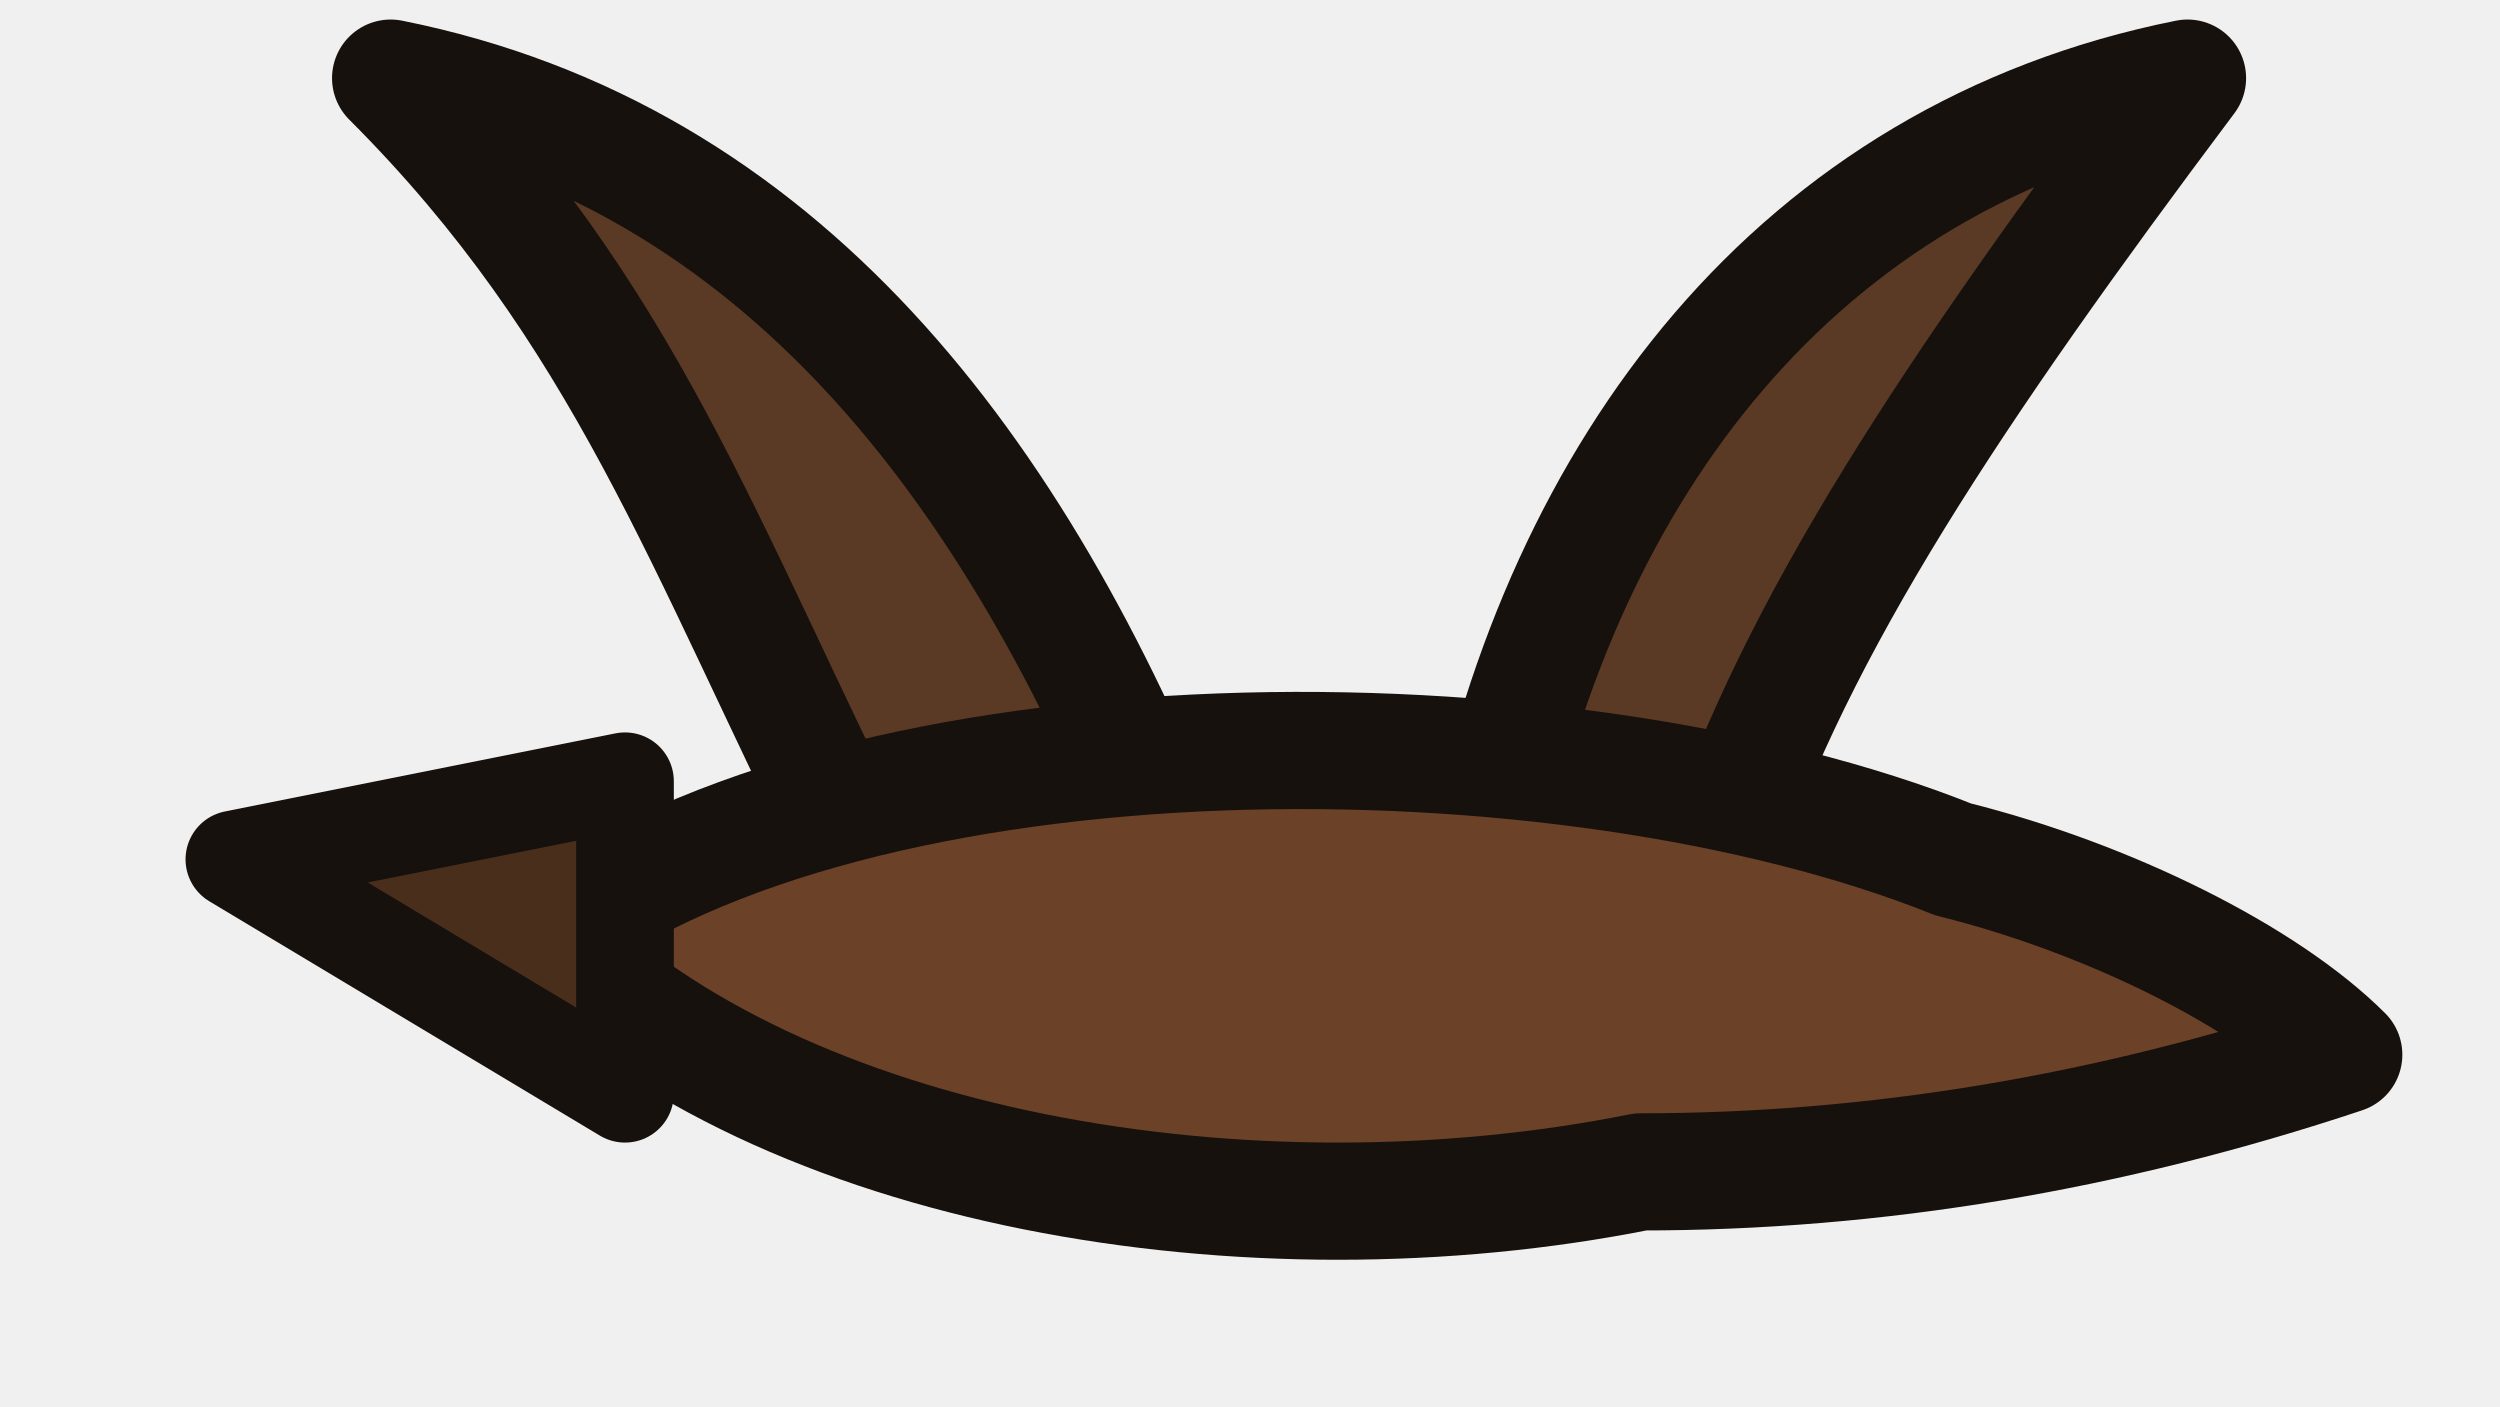
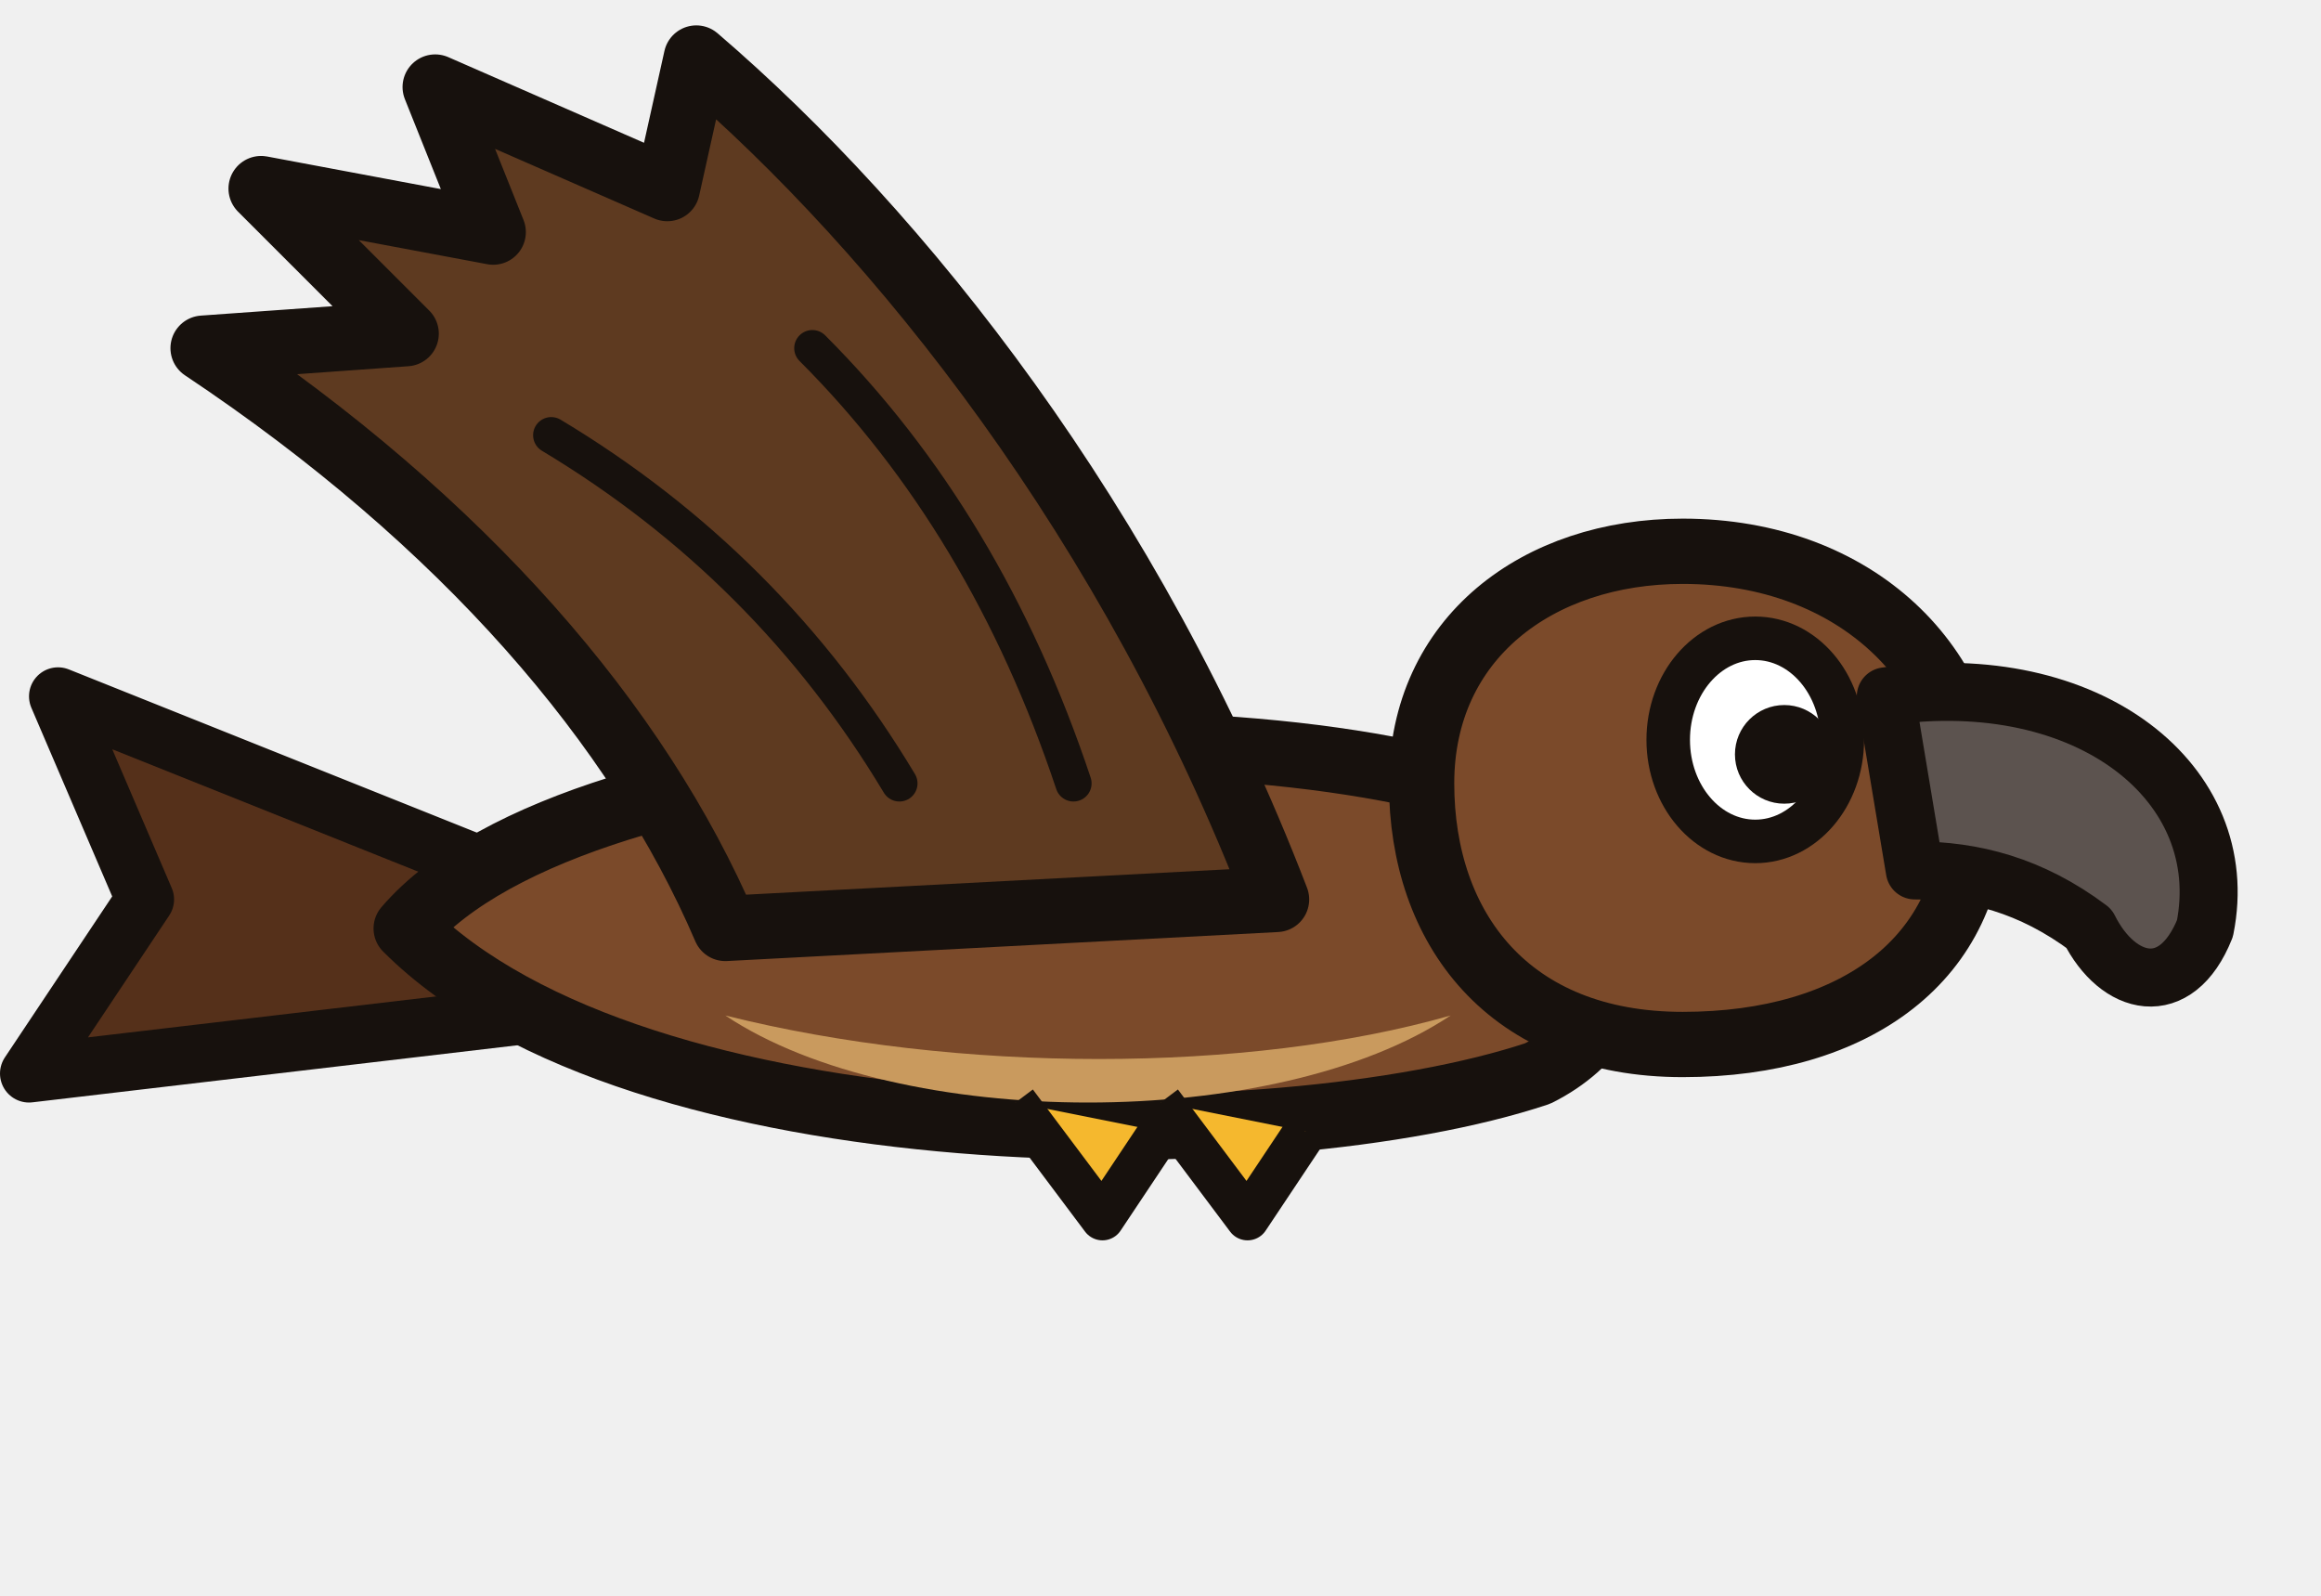
- <svg xmlns="http://www.w3.org/2000/svg" viewBox="0 0 64 36" width="64" height="36" aria-hidden="true">
-   <path d="M 30 22 C 26 12 20 4 10 2 C 16 8 18 14 22 22 Z M 38 22 C 40 12 46 4 56 2 C 50 10 46 16 44 22 Z" fill="#5A3A24" stroke="#17110D" stroke-width="3" stroke-linejoin="round" />
-   <path d="M 14 24 C 22 18 40 18 50 22 C 54 23 58 25 60 27 C 54 29 48 30 42 30 C 32 32 20 30 14 24 Z" fill="#6B4128" stroke="#17110D" stroke-width="3" stroke-linejoin="round" />
-   <path d="M 6 22 L 16 20 L 16 28 Z" fill="#4A2E1C" stroke="#17110D" stroke-width="2.5" stroke-linejoin="round" />
+ <svg xmlns="http://www.w3.org/2000/svg" viewBox="0 0 160 110" width="160" height="110" aria-hidden="true">
+   <g transform="translate(0 8)">
+     <path d="M 34 52 L 4 40 L 10 54 L 2 66 L 36 62 Z" fill="#55301A" stroke="#17110D" stroke-width="4" stroke-linejoin="round" />
+     <path d="M 28 56 C 40 42 88 40 106 48 C 114 52 114 62 106 66 C 88 72 44 72 28 56 Z" fill="#7B4A2A" stroke="#17110D" stroke-width="4.5" stroke-linejoin="round" />
+     <path d="M 50 62 C 66 66 86 66 100 62 C 88 70 62 70 50 62 Z" fill="#C99A5E" />
+     <path d="M 70 68 l 6 8 l 4 -6 M 80 68 l 6 8 l 4 -6" fill="#F5B82E" stroke="#17110D" stroke-width="3" stroke-linejoin="round" />
+     <path d="M 116 30 C 128 30 136 38 136 48 C 136 58 128 64 116 64 C 104 64 98 56 98 46 C 98 36 106 30 116 30 Z" fill="#7B4A2A" stroke="#17110D" stroke-width="4.5" stroke-linejoin="round" />
+     <path d="M 130 40 C 144 38 154 46 152 56 C 150 61 146 60 144 56 C 140 53 136 52 132 52 Z" fill="#5C534F" stroke="#17110D" stroke-width="4" stroke-linejoin="round" />
+     <ellipse cx="121" cy="43" rx="6" ry="7" fill="#fff" stroke="#17110D" stroke-width="3" />
+     <circle cx="123" cy="44" r="3.4" fill="#17110D" />
+     <path d="M 50 56 C 44 42 32 28 14 16 L 28 15 L 18 5 L 34 8 L 30 -2 L 46 5 L 48 -4 C 62 8 78 28 88 54 Z" fill="#5E3A20" stroke="#17110D" stroke-width="4.5" stroke-linejoin="round" />
+     <path d="M 62 46 C 56 36 48 28 38 22 M 74 46 C 70 34 64 24 56 16" fill="none" stroke="#17110D" stroke-width="2.5" stroke-linecap="round" stroke-linejoin="round" />
+   </g>
</svg>
